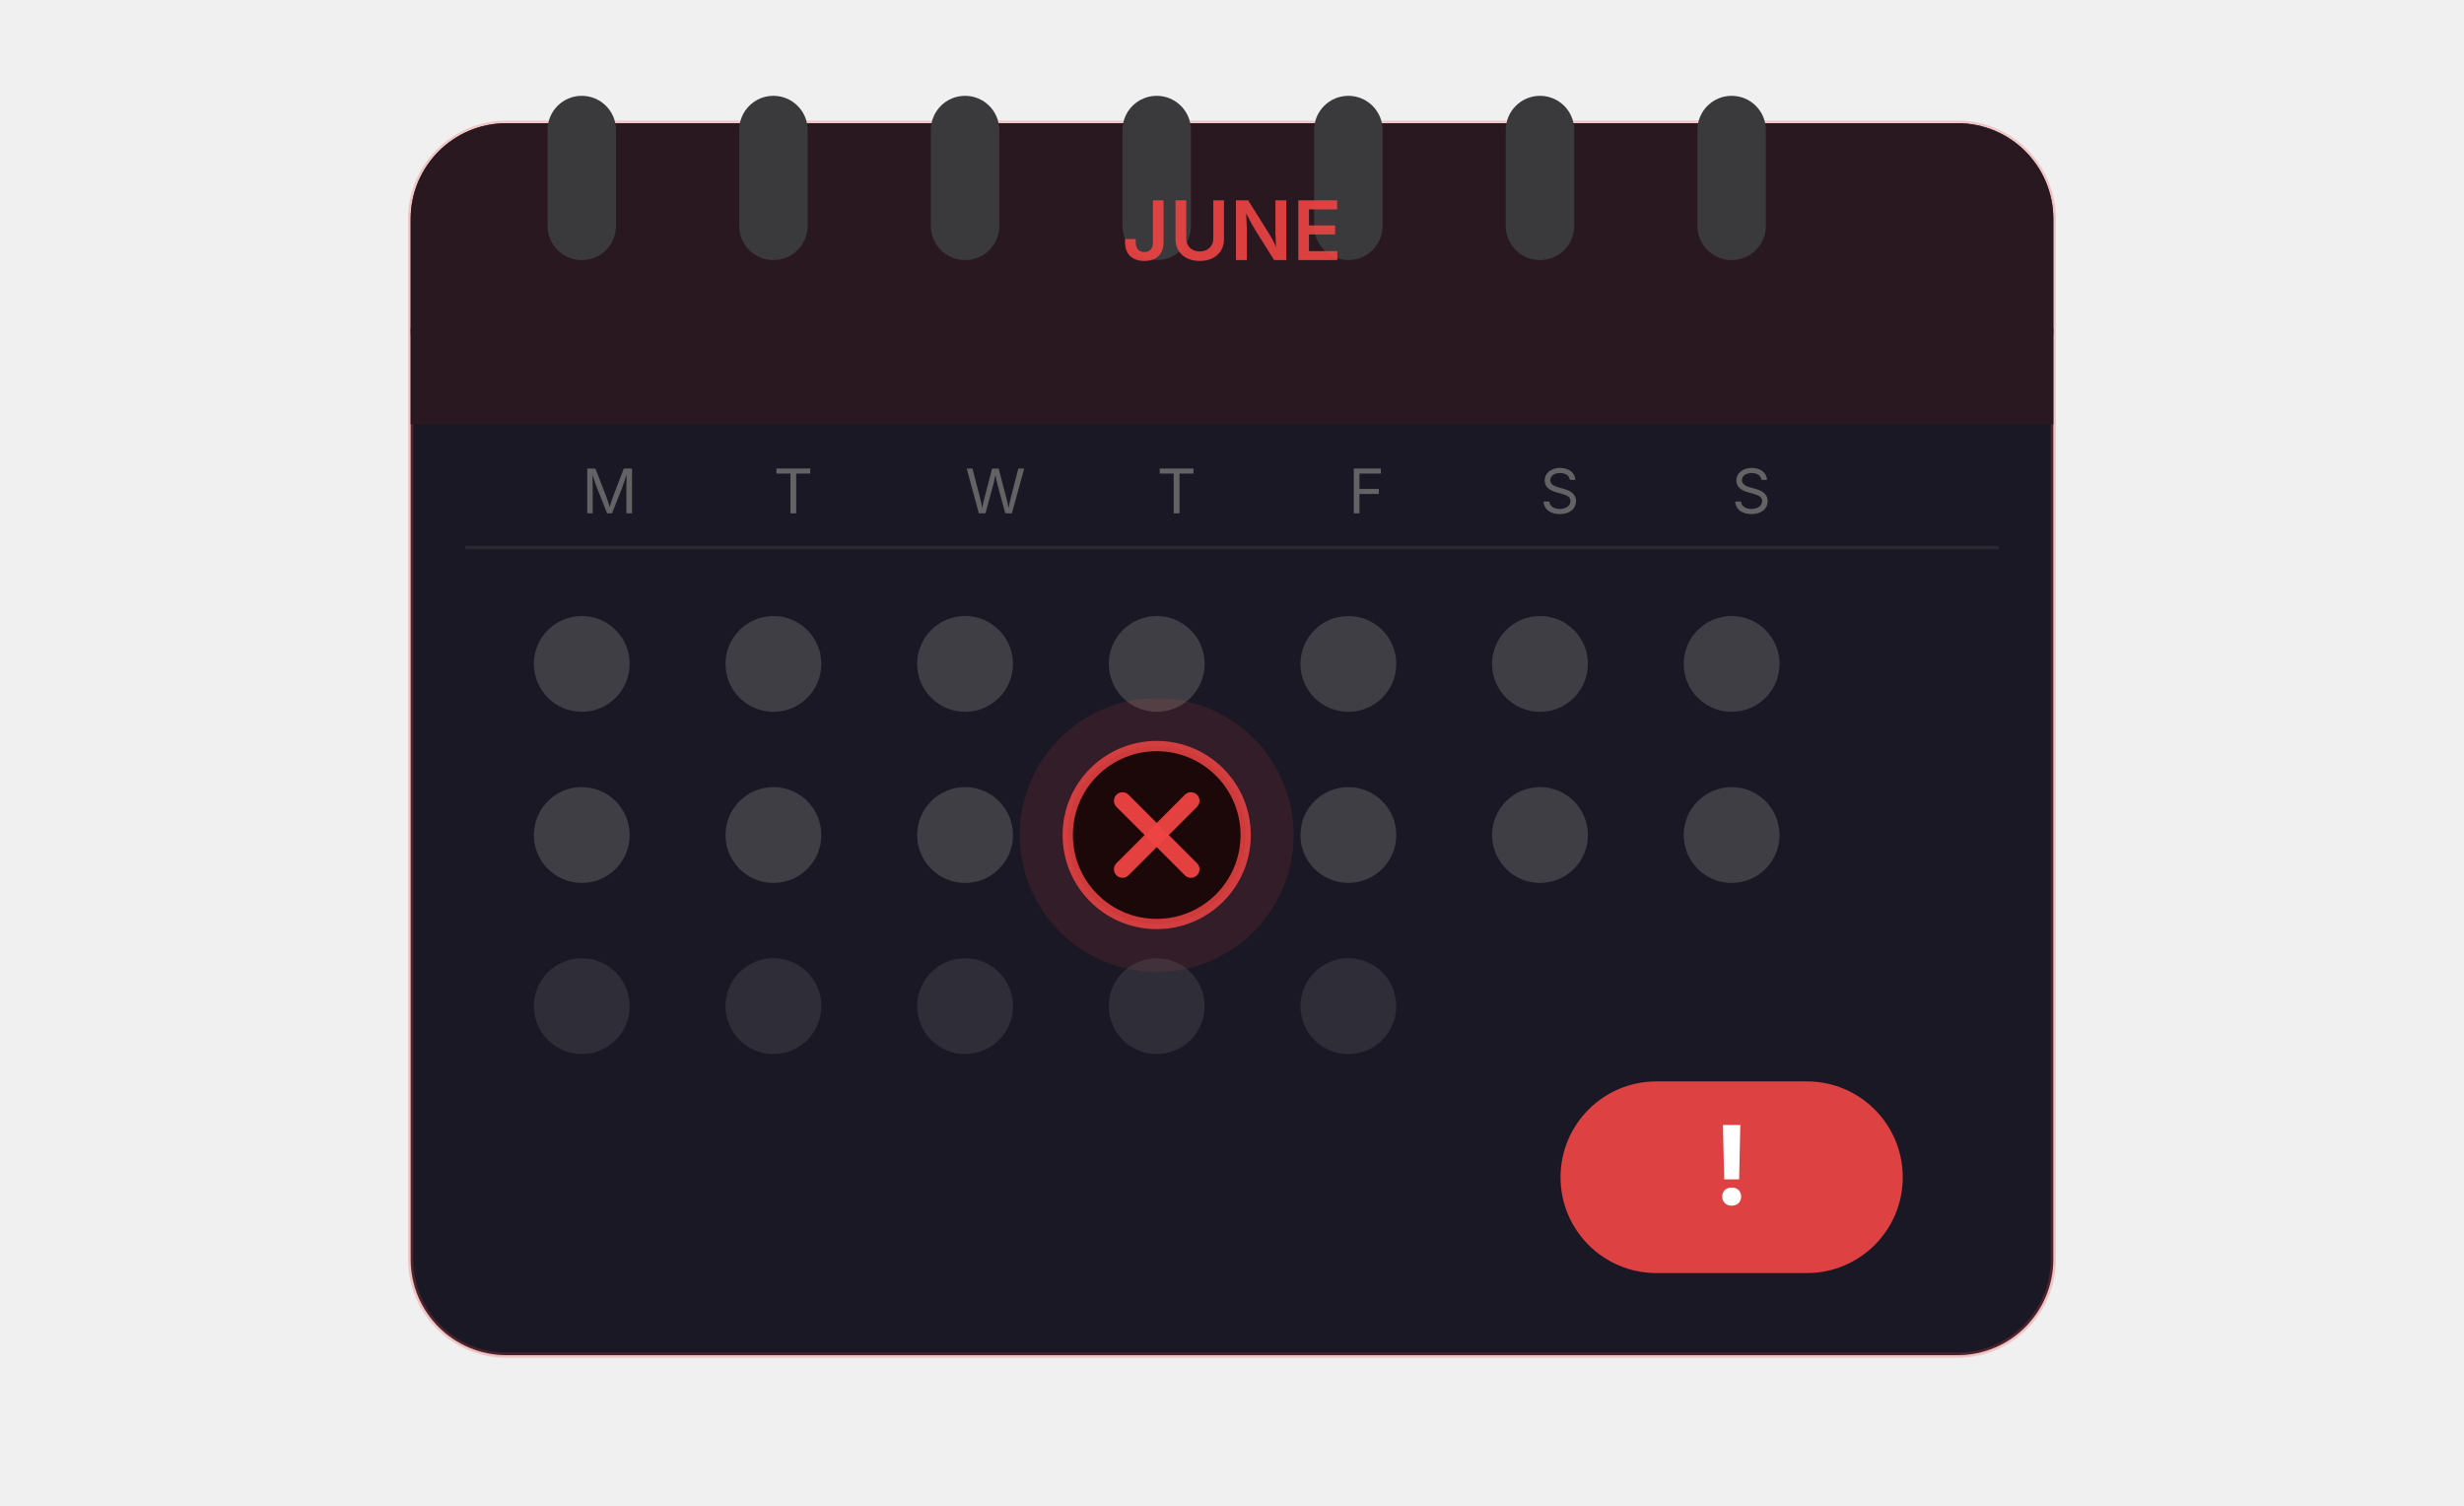
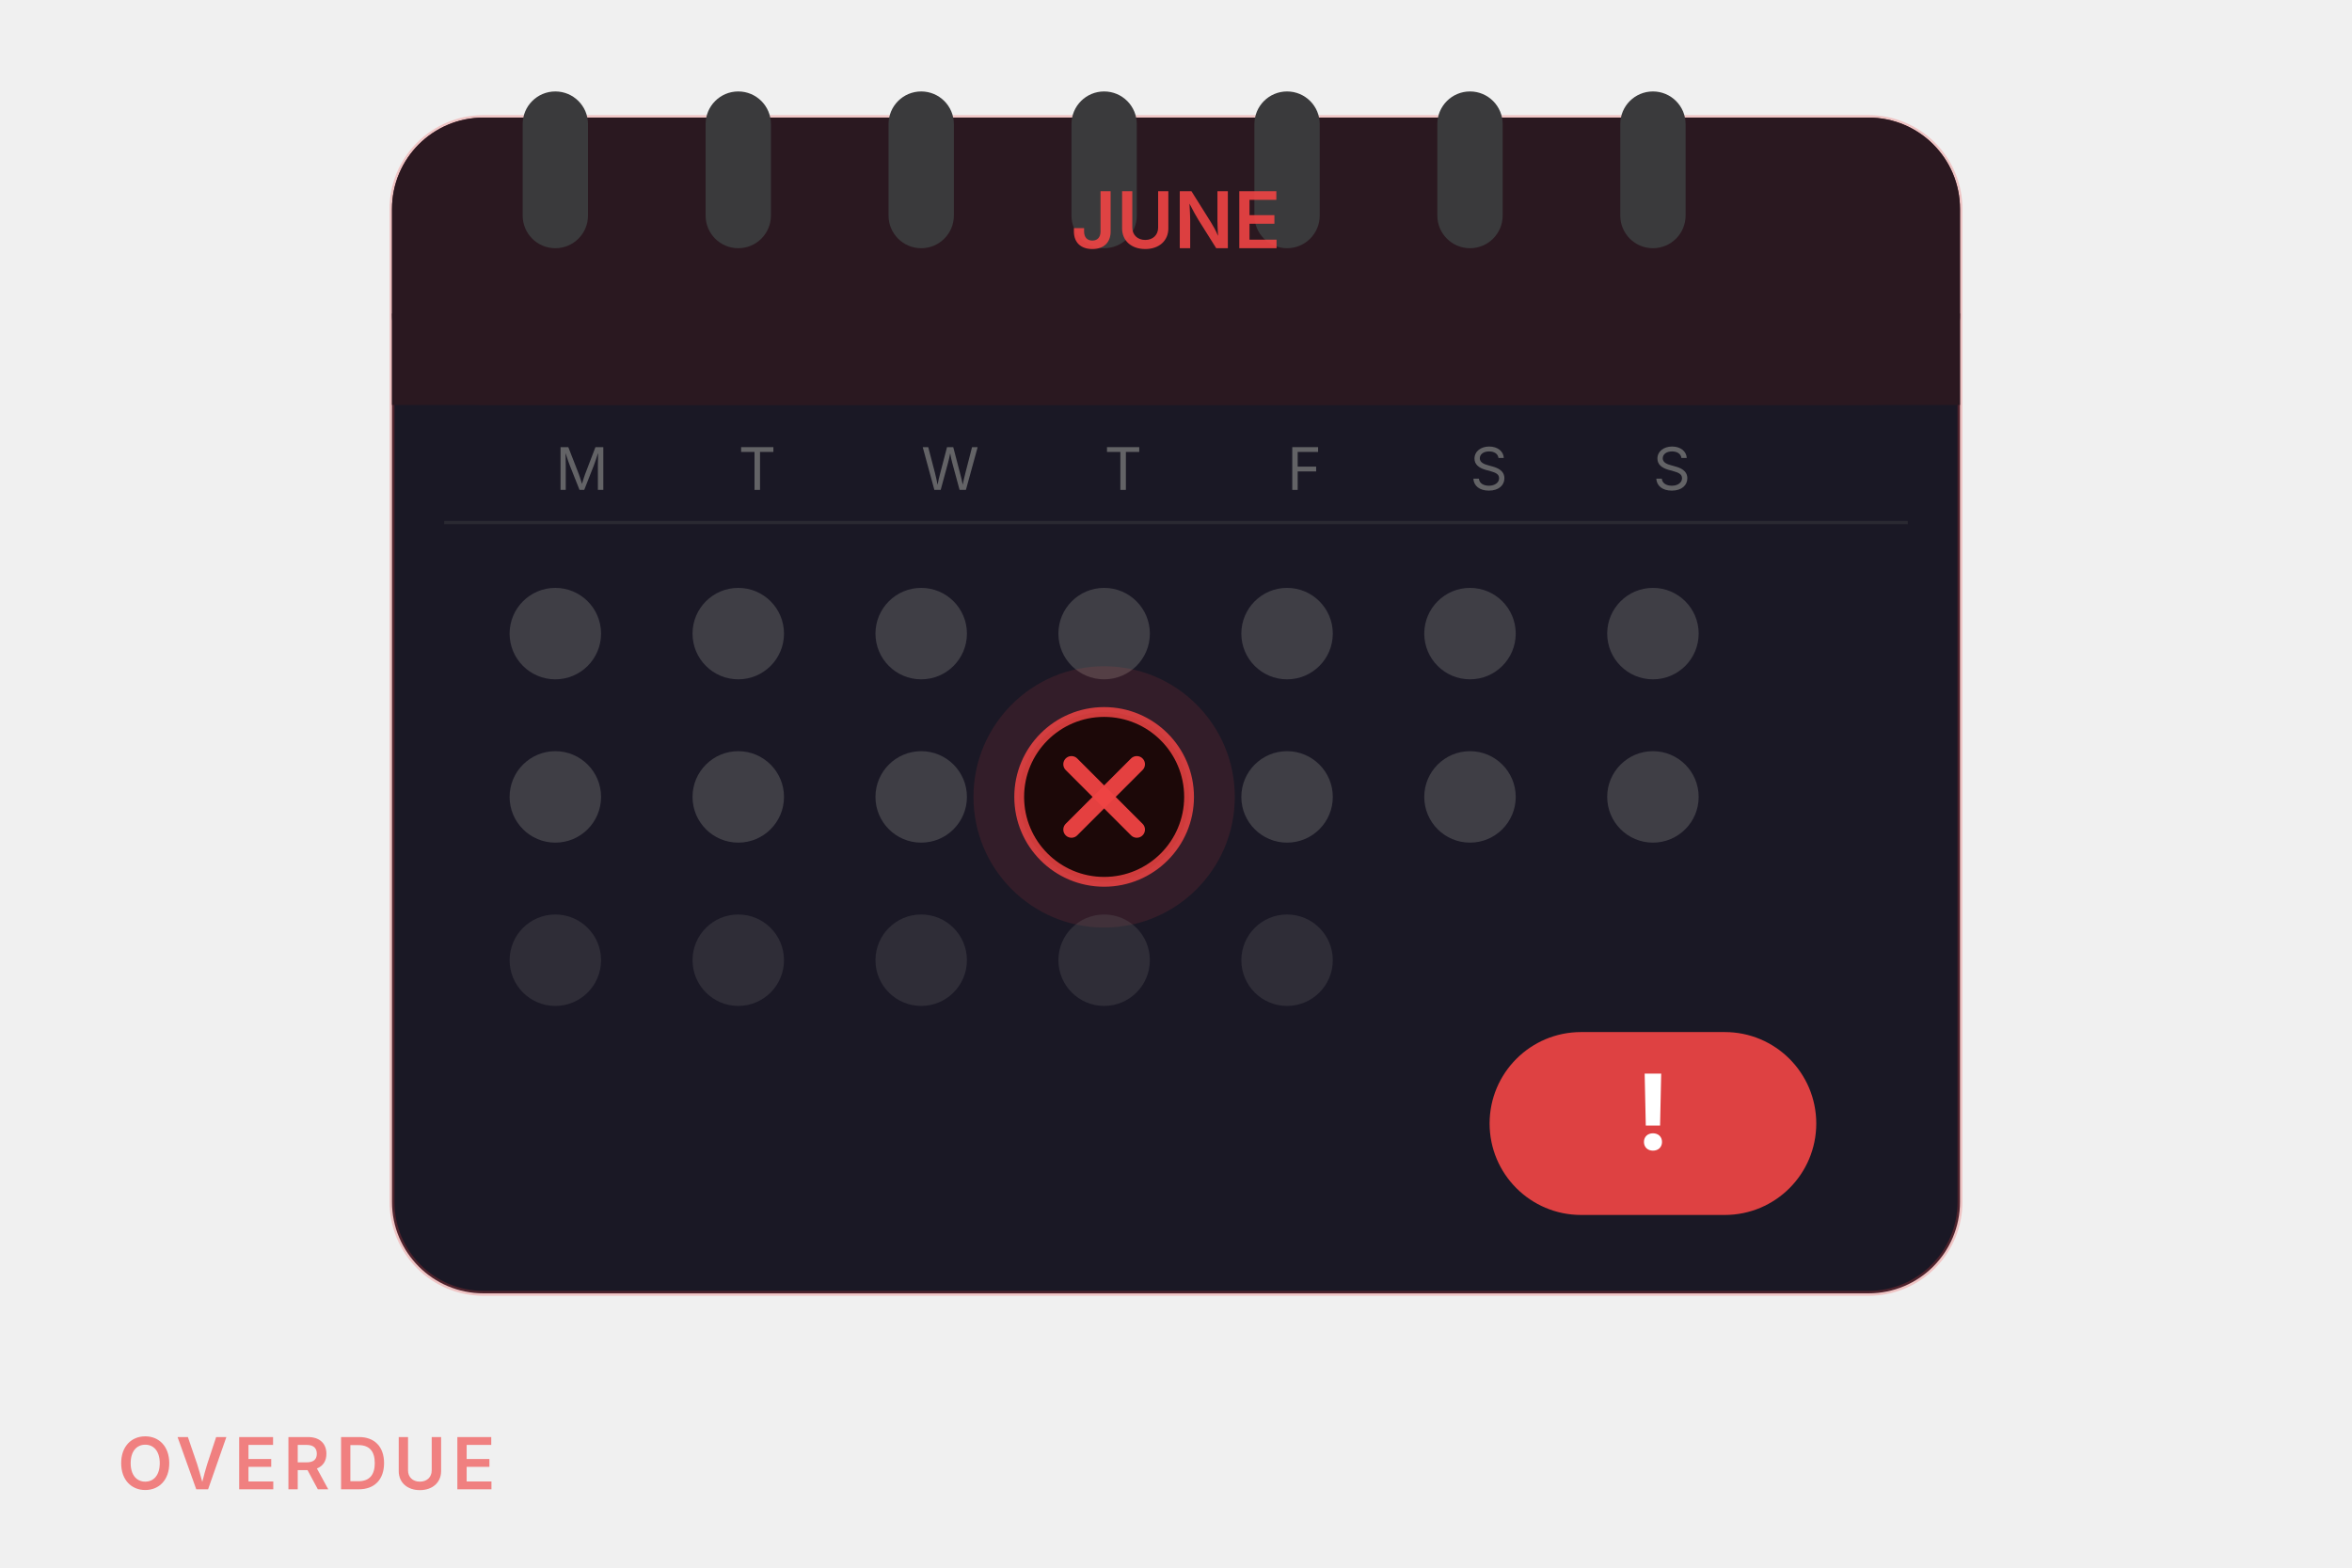
- <svg xmlns="http://www.w3.org/2000/svg" viewBox="0 0 360 220" width="100%" height="100%">
+ <svg xmlns="http://www.w3.org/2000/svg" viewBox="0 0 360 240" width="100%" height="100%">
  <rect x="60" y="18" width="240" height="180" rx="14" fill="#1A1825" stroke="#EF4444" stroke-width="0.75" stroke-opacity="0.25" />
  <rect x="60" y="18" width="240" height="44" rx="14" fill="#2A1820" />
  <rect x="60" y="48" width="240" height="14" fill="#2A1820" />
  <rect x="80" y="14" width="10" height="24" rx="5" fill="#3A3A3C" />
  <rect x="108" y="14" width="10" height="24" rx="5" fill="#3A3A3C" />
  <rect x="136" y="14" width="10" height="24" rx="5" fill="#3A3A3C" />
  <rect x="164" y="14" width="10" height="24" rx="5" fill="#3A3A3C" />
  <rect x="192" y="14" width="10" height="24" rx="5" fill="#3A3A3C" />
  <rect x="220" y="14" width="10" height="24" rx="5" fill="#3A3A3C" />
  <rect x="248" y="14" width="10" height="24" rx="5" fill="#3A3A3C" />
  <text x="180" y="38" text-anchor="middle" font-size="12" fill="#EF4444" opacity="0.9" font-family="-apple-system,sans-serif" font-weight="600">JUNE</text>
  <g font-size="9" fill="#636366" font-family="-apple-system,sans-serif">
    <text x="85" y="75">M</text>
    <text x="113" y="75">T</text>
    <text x="141" y="75">W</text>
    <text x="169" y="75">T</text>
    <text x="197" y="75">F</text>
    <text x="225" y="75">S</text>
    <text x="253" y="75">S</text>
  </g>
  <line x1="68" y1="80" x2="292" y2="80" stroke="#48484A" stroke-width="0.5" opacity="0.35" />
  <g fill="#636366" opacity="0.5">
    <circle cx="85" cy="97" r="7" />
    <circle cx="113" cy="97" r="7" />
    <circle cx="141" cy="97" r="7" />
    <circle cx="169" cy="97" r="7" />
    <circle cx="197" cy="97" r="7" />
    <circle cx="225" cy="97" r="7" />
    <circle cx="253" cy="97" r="7" />
  </g>
  <g fill="#636366" opacity="0.5">
    <circle cx="85" cy="122" r="7" />
    <circle cx="113" cy="122" r="7" />
    <circle cx="141" cy="122" r="7" />
  </g>
  <circle cx="169" cy="122" r="20" fill="#EF4444" opacity="0.12" />
  <circle cx="169" cy="122" r="13" fill="#1C0808" stroke="#EF4444" stroke-width="1.5" stroke-opacity="0.85" />
  <line x1="164" y1="117" x2="174" y2="127" stroke="#EF4444" stroke-width="2.5" stroke-linecap="round" stroke-opacity="0.95" />
  <line x1="174" y1="117" x2="164" y2="127" stroke="#EF4444" stroke-width="2.5" stroke-linecap="round" stroke-opacity="0.95" />
  <g fill="#636366" opacity="0.5">
    <circle cx="197" cy="122" r="7" />
    <circle cx="225" cy="122" r="7" />
    <circle cx="253" cy="122" r="7" />
  </g>
  <g fill="#636366" opacity="0.28">
    <circle cx="85" cy="147" r="7" />
    <circle cx="113" cy="147" r="7" />
    <circle cx="141" cy="147" r="7" />
    <circle cx="169" cy="147" r="7" />
    <circle cx="197" cy="147" r="7" />
  </g>
  <rect x="228" y="158" width="50" height="28" rx="14" fill="#EF4444" opacity="0.92" />
  <text x="253" y="176" text-anchor="middle" font-size="16" fill="white" font-family="-apple-system,sans-serif" font-weight="700">!</text>
+   <text x="18" y="228" font-size="11" fill="#EF4444" opacity="0.65" font-family="-apple-system,sans-serif" font-weight="600" letter-spacing="0.08em">OVERDUE</text>
</svg>
